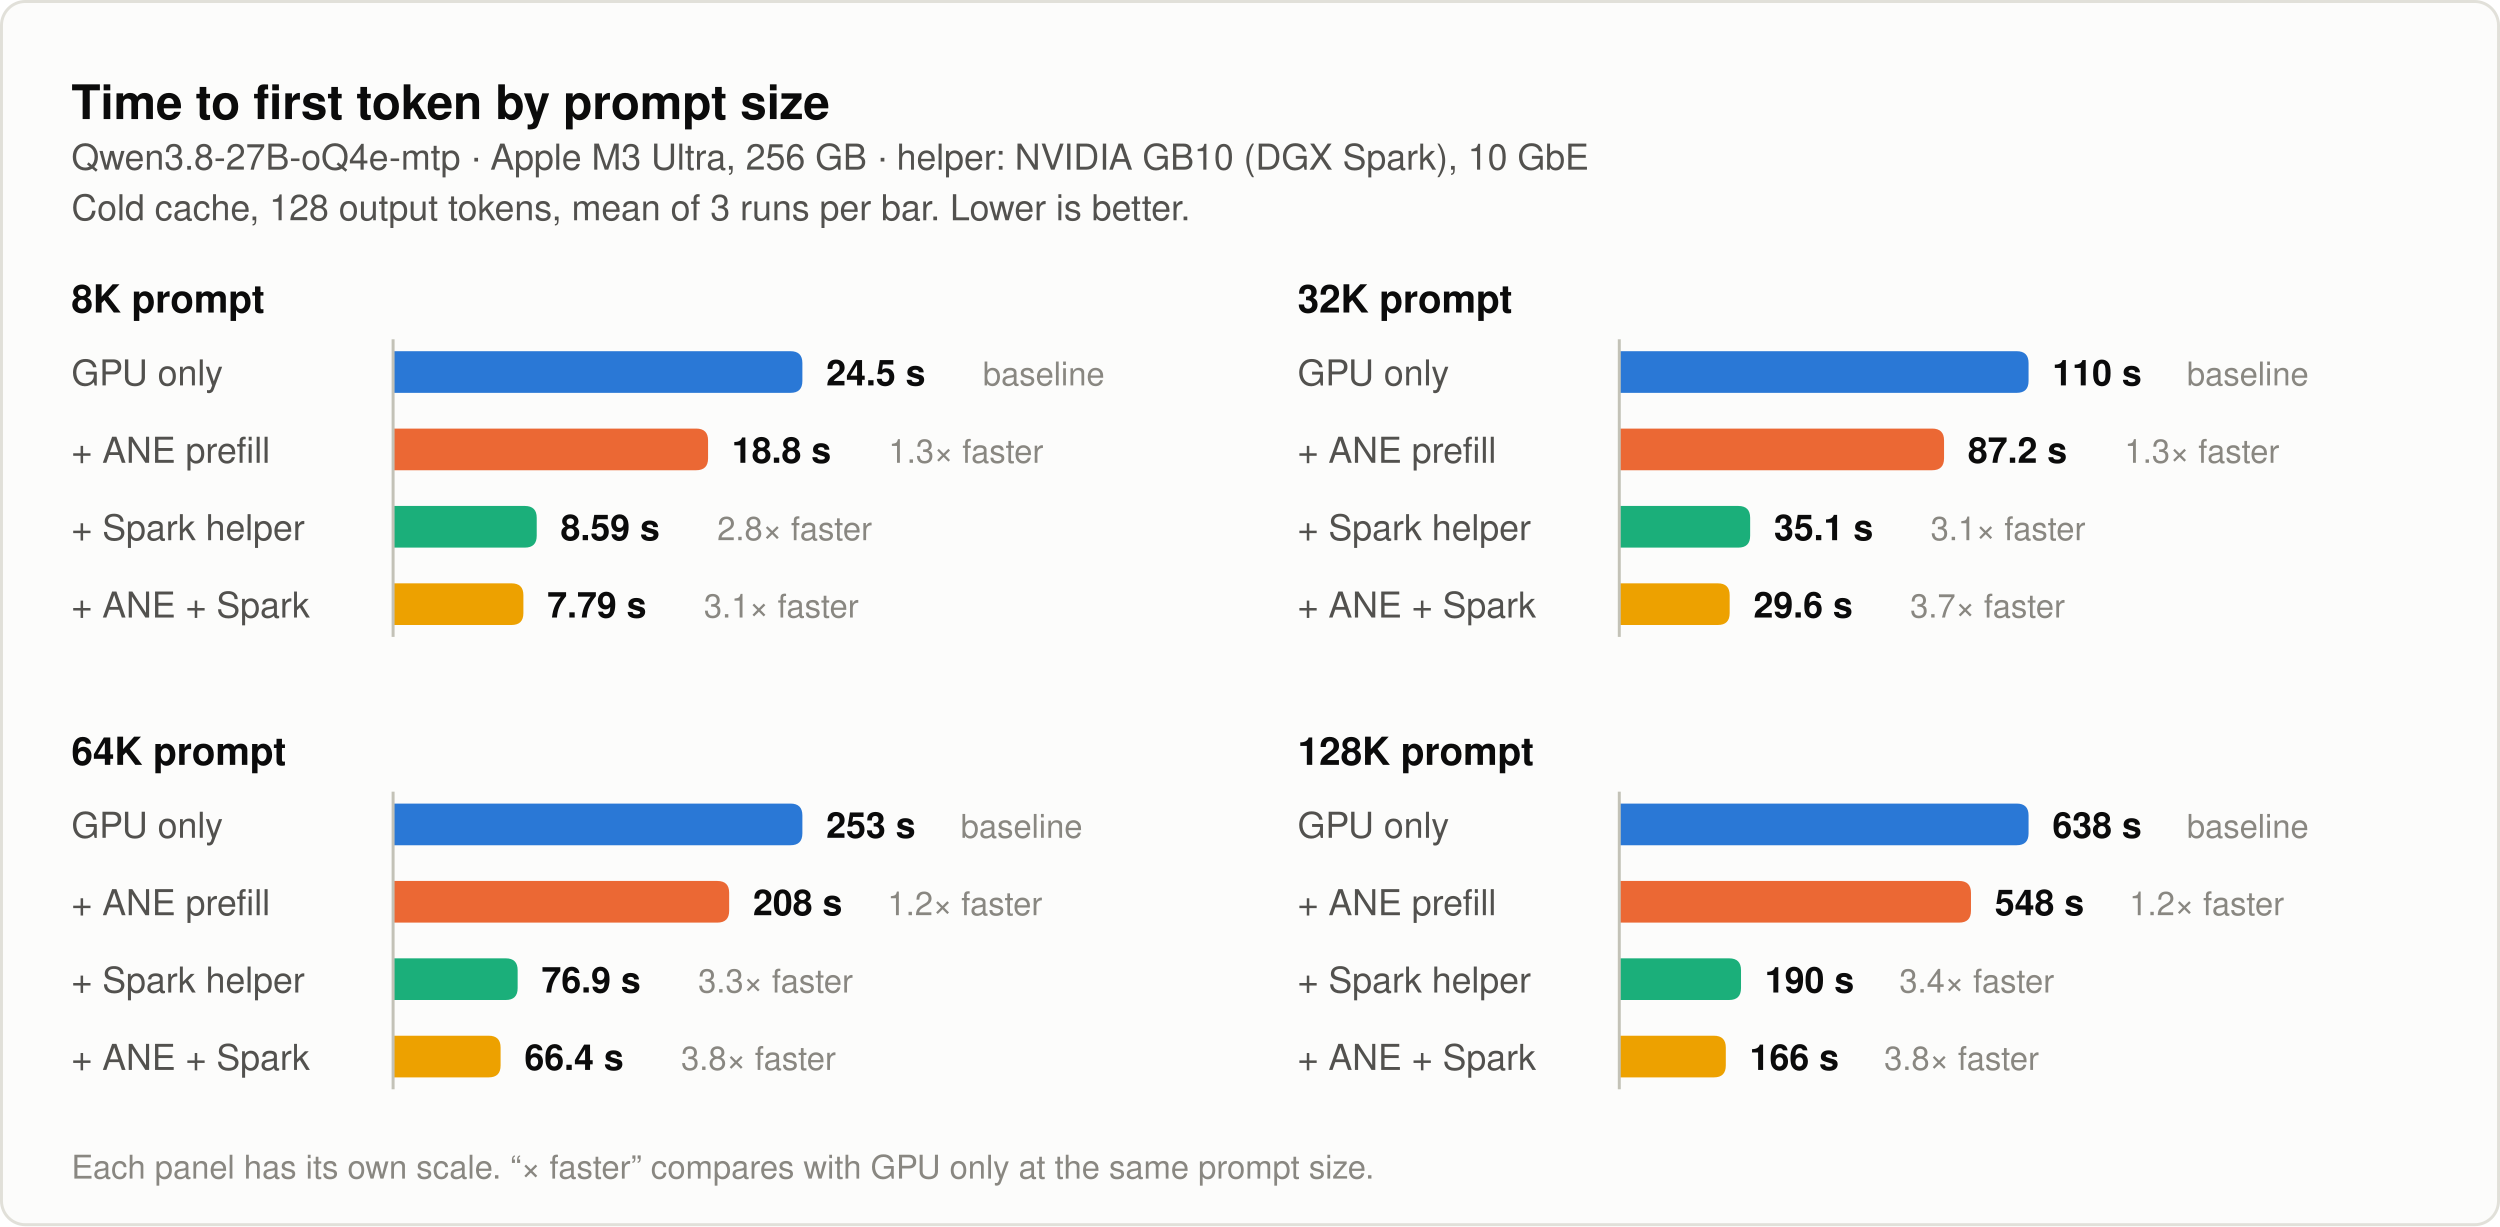
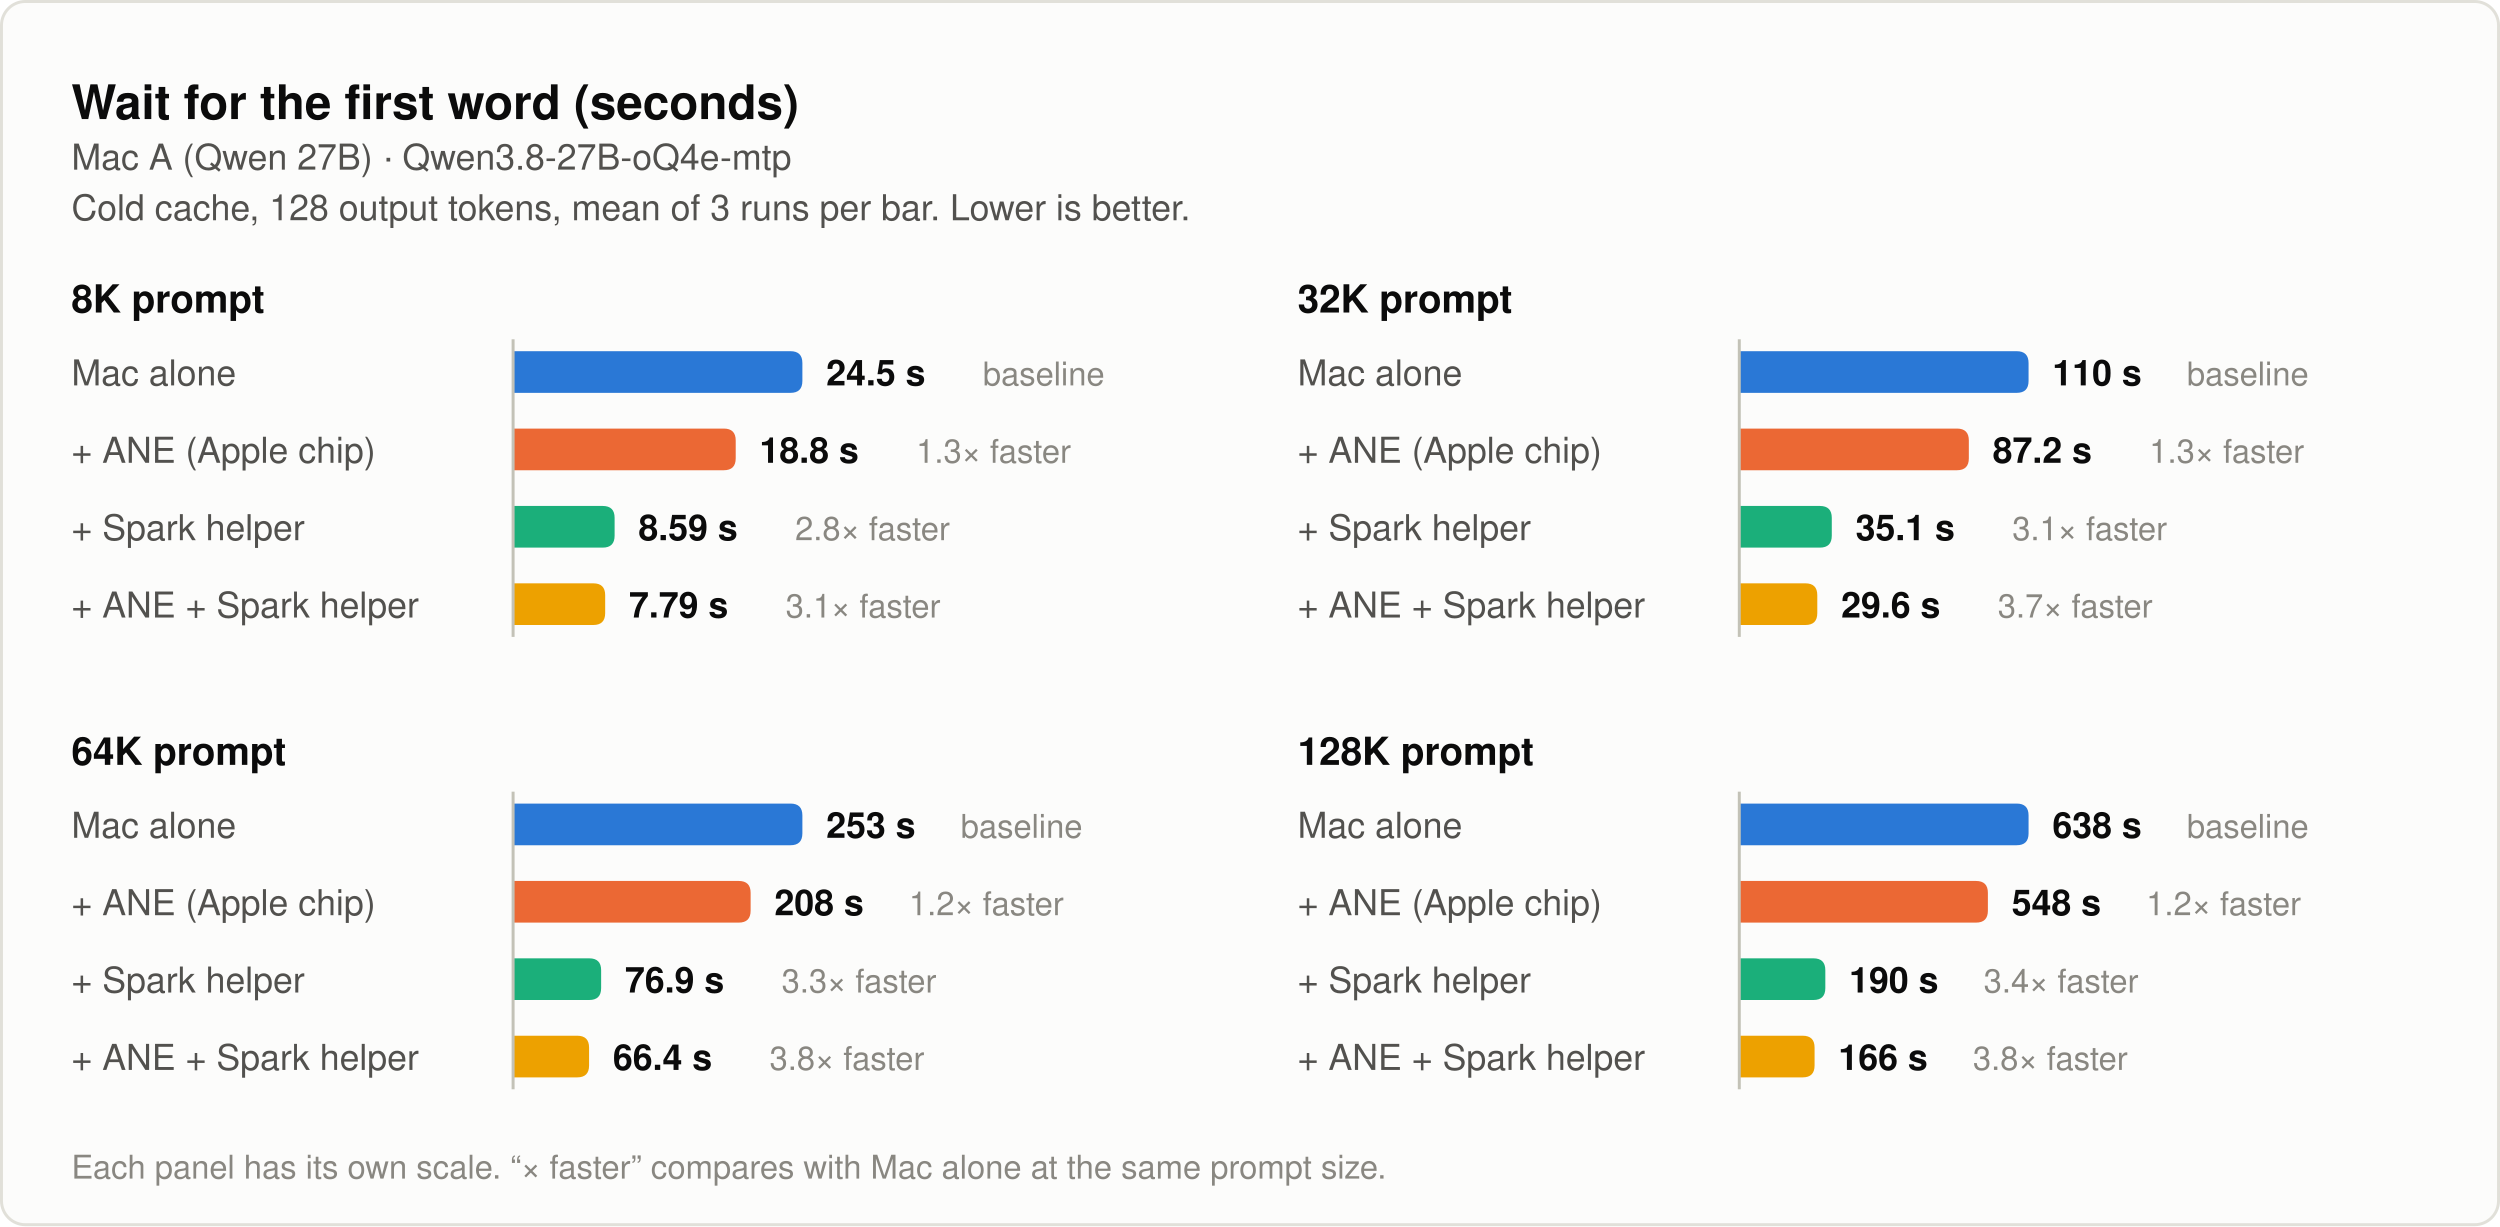
- <svg xmlns="http://www.w3.org/2000/svg" width="840" height="412" viewBox="0 0 840 412" role="img" aria-label="Time to first token by prompt size Qwen3.8-27B-oQ4e-mtp · Apple M3 Ultra, 256 GB · helper: NVIDIA GB10 (DGX Spark), 10 GbE Cold cache, 128 output tokens, mean of 3 runs per bar. Lower is better." font-family="system-ui, -apple-system, 'Segoe UI', Helvetica, Arial, sans-serif">
+ <svg xmlns="http://www.w3.org/2000/svg" width="840" height="412" viewBox="0 0 840 412" role="img" aria-label="Wait for the first word (seconds) Mac A (Qwen 27B) · Qwen3.8-27B-oQ4e-mtp Cold cache, 128 output tokens, mean of 3 runs per bar. Lower is better." font-family="system-ui, -apple-system, 'Segoe UI', Helvetica, Arial, sans-serif">
  <rect x="0.5" y="0.5" width="839" height="411" fill="#fcfcfb" rx="8" stroke="#e1e0d9" stroke-width="1" />
-   <text x="24" y="40" font-size="16" fill="#0b0b0b" font-weight="600">Time to first token by prompt size</text>
-   <text x="24" y="57" font-size="12" fill="#52514e">Qwen3.8-27B-oQ4e-mtp · Apple M3 Ultra, 256 GB · helper: NVIDIA GB10 (DGX Spark), 10 GbE</text>
+   <text x="24" y="40" font-size="16" fill="#0b0b0b" font-weight="600">Wait for the first word (seconds)</text>
+   <text x="24" y="57" font-size="12" fill="#52514e">Mac A (Qwen 27B) · Qwen3.8-27B-oQ4e-mtp</text>
  <text x="24" y="74" font-size="12" fill="#52514e">Cold cache, 128 output tokens, mean of 3 runs per bar. Lower is better.</text>
  <text x="24" y="105" font-size="13" fill="#0b0b0b" font-weight="600">8K prompt</text>
-   <text x="24" y="129.5" font-size="12" fill="#52514e">GPU only</text>
-   <path d="M132.08,118 H265.6 Q269.6,118 269.6,122 V128 Q269.6,132 265.6,132 H132.08 Z" fill="#2a78d6" />
+   <text x="24" y="129.5" font-size="12" fill="#52514e">Mac alone</text>
+   <path d="M172.4,118 H265.6 Q269.6,118 269.6,122 V128 Q269.6,132 265.6,132 H172.4 Z" fill="#2a78d6" />
  <text x="277.6" y="129.5" font-size="12" fill="#0b0b0b" font-weight="600">24.5 s</text>
  <text x="330.24" y="129.5" font-size="11" fill="#898781">baseline</text>
-   <text x="24" y="155.5" font-size="12" fill="#52514e">+ ANE prefill</text>
-   <path d="M132.08,144 H233.91 Q237.91,144 237.91,148 V154 Q237.91,158 233.91,158 H132.08 Z" fill="#eb6834" />
-   <text x="245.91" y="155.5" font-size="12" fill="#0b0b0b" font-weight="600">18.8 s</text>
-   <text x="298.55" y="155.5" font-size="11" fill="#898781">1.3× faster</text>
+   <text x="24" y="155.5" font-size="12" fill="#52514e">+ ANE (Apple chip)</text>
+   <path d="M172.4,144 H243.2 Q247.2,144 247.2,148 V154 Q247.2,158 243.2,158 H172.4 Z" fill="#eb6834" />
+   <text x="255.2" y="155.5" font-size="12" fill="#0b0b0b" font-weight="600">18.8 s</text>
+   <text x="307.84" y="155.5" font-size="11" fill="#898781">1.3× faster</text>
  <text x="24" y="181.5" font-size="12" fill="#52514e">+ Spark helper</text>
-   <path d="M132.08,170 H176.34 Q180.34,170 180.34,174 V180 Q180.34,184 176.34,184 H132.08 Z" fill="#1baf7a" />
-   <text x="188.34" y="181.5" font-size="12" fill="#0b0b0b" font-weight="600">8.59 s</text>
-   <text x="240.98" y="181.5" font-size="11" fill="#898781">2.8× faster</text>
-   <text x="24" y="207.5" font-size="12" fill="#52514e">+ ANE + Spark</text>
-   <path d="M132.08,196 H171.86 Q175.86,196 175.86,200 V206 Q175.86,210 171.86,210 H132.08 Z" fill="#eda100" />
-   <text x="183.86" y="207.5" font-size="12" fill="#0b0b0b" font-weight="600">7.79 s</text>
-   <text x="236.5" y="207.5" font-size="11" fill="#898781">3.1× faster</text>
-   <line x1="132.08" y1="114" x2="132.08" y2="214" stroke="#c3c2b7" stroke-width="1" />
+   <path d="M172.4,170 H202.51 Q206.51,170 206.51,174 V180 Q206.51,184 202.51,184 H172.4 Z" fill="#1baf7a" />
+   <text x="214.51" y="181.5" font-size="12" fill="#0b0b0b" font-weight="600">8.59 s</text>
+   <text x="267.15" y="181.5" font-size="11" fill="#898781">2.8× faster</text>
+   <text x="24" y="207.5" font-size="12" fill="#52514e">+ ANE + Spark helper</text>
+   <path d="M172.4,196 H199.34 Q203.34,196 203.34,200 V206 Q203.34,210 199.34,210 H172.4 Z" fill="#eda100" />
+   <text x="211.34" y="207.5" font-size="12" fill="#0b0b0b" font-weight="600">7.79 s</text>
+   <text x="263.98" y="207.5" font-size="11" fill="#898781">3.1× faster</text>
+   <line x1="172.4" y1="114" x2="172.4" y2="214" stroke="#c3c2b7" stroke-width="1" />
  <text x="436" y="105" font-size="13" fill="#0b0b0b" font-weight="600">32K prompt</text>
-   <text x="436" y="129.5" font-size="12" fill="#52514e">GPU only</text>
-   <path d="M544.08,118 H677.6 Q681.6,118 681.6,122 V128 Q681.6,132 677.6,132 H544.08 Z" fill="#2a78d6" />
+   <text x="436" y="129.5" font-size="12" fill="#52514e">Mac alone</text>
+   <path d="M584.4,118 H677.6 Q681.6,118 681.6,122 V128 Q681.6,132 677.6,132 H584.4 Z" fill="#2a78d6" />
  <text x="689.6" y="129.5" font-size="12" fill="#0b0b0b" font-weight="600">110 s</text>
  <text x="734.8" y="129.5" font-size="11" fill="#898781">baseline</text>
-   <text x="436" y="155.5" font-size="12" fill="#52514e">+ ANE prefill</text>
-   <path d="M544.08,144 H649.2 Q653.2,144 653.2,148 V154 Q653.2,158 649.2,158 H544.08 Z" fill="#eb6834" />
-   <text x="661.2" y="155.5" font-size="12" fill="#0b0b0b" font-weight="600">87.2 s</text>
-   <text x="713.84" y="155.5" font-size="11" fill="#898781">1.3× faster</text>
+   <text x="436" y="155.5" font-size="12" fill="#52514e">+ ANE (Apple chip)</text>
+   <path d="M584.4,144 H657.53 Q661.53,144 661.53,148 V154 Q661.53,158 657.53,158 H584.4 Z" fill="#eb6834" />
+   <text x="669.53" y="155.5" font-size="12" fill="#0b0b0b" font-weight="600">87.2 s</text>
+   <text x="722.17" y="155.5" font-size="11" fill="#898781">1.3× faster</text>
  <text x="436" y="181.5" font-size="12" fill="#52514e">+ Spark helper</text>
-   <path d="M544.08,170 H584.05 Q588.05,170 588.05,174 V180 Q588.05,184 584.05,184 H544.08 Z" fill="#1baf7a" />
-   <text x="596.05" y="181.5" font-size="12" fill="#0b0b0b" font-weight="600">35.1 s</text>
-   <text x="648.69" y="181.5" font-size="11" fill="#898781">3.1× faster</text>
-   <text x="436" y="207.5" font-size="12" fill="#52514e">+ ANE + Spark</text>
-   <path d="M544.08,196 H577.17 Q581.17,196 581.17,200 V206 Q581.17,210 577.17,210 H544.08 Z" fill="#eda100" />
-   <text x="589.17" y="207.5" font-size="12" fill="#0b0b0b" font-weight="600">29.6 s</text>
-   <text x="641.81" y="207.5" font-size="11" fill="#898781">3.7× faster</text>
-   <line x1="544.08" y1="114" x2="544.08" y2="214" stroke="#c3c2b7" stroke-width="1" />
+   <path d="M584.4,170 H611.48 Q615.48,170 615.48,174 V180 Q615.48,184 611.48,184 H584.4 Z" fill="#1baf7a" />
+   <text x="623.48" y="181.5" font-size="12" fill="#0b0b0b" font-weight="600">35.1 s</text>
+   <text x="676.12" y="181.5" font-size="11" fill="#898781">3.1× faster</text>
+   <text x="436" y="207.5" font-size="12" fill="#52514e">+ ANE + Spark helper</text>
+   <path d="M584.4,196 H606.61 Q610.61,196 610.61,200 V206 Q610.61,210 606.61,210 H584.4 Z" fill="#eda100" />
+   <text x="618.61" y="207.5" font-size="12" fill="#0b0b0b" font-weight="600">29.6 s</text>
+   <text x="671.25" y="207.5" font-size="11" fill="#898781">3.7× faster</text>
+   <line x1="584.4" y1="114" x2="584.4" y2="214" stroke="#c3c2b7" stroke-width="1" />
  <text x="24" y="257" font-size="13" fill="#0b0b0b" font-weight="600">64K prompt</text>
-   <text x="24" y="281.5" font-size="12" fill="#52514e">GPU only</text>
-   <path d="M132.08,270 H265.6 Q269.6,270 269.6,274 V280 Q269.6,284 265.6,284 H132.08 Z" fill="#2a78d6" />
+   <text x="24" y="281.5" font-size="12" fill="#52514e">Mac alone</text>
+   <path d="M172.4,270 H265.6 Q269.6,270 269.6,274 V280 Q269.6,284 265.6,284 H172.4 Z" fill="#2a78d6" />
  <text x="277.6" y="281.5" font-size="12" fill="#0b0b0b" font-weight="600">253 s</text>
  <text x="322.8" y="281.5" font-size="11" fill="#898781">baseline</text>
-   <text x="24" y="307.5" font-size="12" fill="#52514e">+ ANE prefill</text>
-   <path d="M132.08,296 H241 Q245,296 245,300 V306 Q245,310 241,310 H132.08 Z" fill="#eb6834" />
-   <text x="253" y="307.5" font-size="12" fill="#0b0b0b" font-weight="600">208 s</text>
-   <text x="298.2" y="307.5" font-size="11" fill="#898781">1.2× faster</text>
+   <text x="24" y="307.5" font-size="12" fill="#52514e">+ ANE (Apple chip)</text>
+   <path d="M172.4,296 H248.21 Q252.21,296 252.21,300 V306 Q252.21,310 248.21,310 H172.4 Z" fill="#eb6834" />
+   <text x="260.21" y="307.5" font-size="12" fill="#0b0b0b" font-weight="600">208 s</text>
+   <text x="305.41" y="307.5" font-size="11" fill="#898781">1.2× faster</text>
  <text x="24" y="333.5" font-size="12" fill="#52514e">+ Spark helper</text>
-   <path d="M132.08,322 H169.93 Q173.93,322 173.93,326 V332 Q173.93,336 169.93,336 H132.08 Z" fill="#1baf7a" />
-   <text x="181.93" y="333.5" font-size="12" fill="#0b0b0b" font-weight="600">76.9 s</text>
-   <text x="234.57" y="333.5" font-size="11" fill="#898781">3.3× faster</text>
-   <text x="24" y="359.5" font-size="12" fill="#52514e">+ ANE + Spark</text>
-   <path d="M132.08,348 H164.2 Q168.2,348 168.2,352 V358 Q168.2,362 164.2,362 H132.08 Z" fill="#eda100" />
-   <text x="176.2" y="359.5" font-size="12" fill="#0b0b0b" font-weight="600">66.4 s</text>
-   <text x="228.84" y="359.5" font-size="11" fill="#898781">3.8× faster</text>
-   <line x1="132.08" y1="266" x2="132.08" y2="366" stroke="#c3c2b7" stroke-width="1" />
+   <path d="M172.4,322 H197.98 Q201.98,322 201.98,326 V332 Q201.98,336 197.98,336 H172.4 Z" fill="#1baf7a" />
+   <text x="209.98" y="333.5" font-size="12" fill="#0b0b0b" font-weight="600">76.9 s</text>
+   <text x="262.62" y="333.5" font-size="11" fill="#898781">3.3× faster</text>
+   <text x="24" y="359.5" font-size="12" fill="#52514e">+ ANE + Spark helper</text>
+   <path d="M172.4,348 H193.93 Q197.93,348 197.93,352 V358 Q197.93,362 193.93,362 H172.4 Z" fill="#eda100" />
+   <text x="205.93" y="359.5" font-size="12" fill="#0b0b0b" font-weight="600">66.4 s</text>
+   <text x="258.57" y="359.5" font-size="11" fill="#898781">3.8× faster</text>
+   <line x1="172.4" y1="266" x2="172.4" y2="366" stroke="#c3c2b7" stroke-width="1" />
  <text x="436" y="257" font-size="13" fill="#0b0b0b" font-weight="600">128K prompt</text>
-   <text x="436" y="281.5" font-size="12" fill="#52514e">GPU only</text>
-   <path d="M544.08,270 H677.6 Q681.6,270 681.6,274 V280 Q681.6,284 677.6,284 H544.08 Z" fill="#2a78d6" />
+   <text x="436" y="281.5" font-size="12" fill="#52514e">Mac alone</text>
+   <path d="M584.4,270 H677.6 Q681.6,270 681.6,274 V280 Q681.6,284 677.6,284 H584.4 Z" fill="#2a78d6" />
  <text x="689.6" y="281.5" font-size="12" fill="#0b0b0b" font-weight="600">638 s</text>
  <text x="734.8" y="281.5" font-size="11" fill="#898781">baseline</text>
-   <text x="436" y="307.5" font-size="12" fill="#52514e">+ ANE prefill</text>
-   <path d="M544.08,296 H658.25 Q662.25,296 662.25,300 V306 Q662.25,310 658.25,310 H544.08 Z" fill="#eb6834" />
-   <text x="670.25" y="307.5" font-size="12" fill="#0b0b0b" font-weight="600">548 s</text>
-   <text x="715.45" y="307.5" font-size="11" fill="#898781">1.2× faster</text>
+   <text x="436" y="307.5" font-size="12" fill="#52514e">+ ANE (Apple chip)</text>
+   <path d="M584.4,296 H663.93 Q667.93,296 667.93,300 V306 Q667.93,310 663.93,310 H584.4 Z" fill="#eb6834" />
+   <text x="675.93" y="307.5" font-size="12" fill="#0b0b0b" font-weight="600">548 s</text>
+   <text x="721.13" y="307.5" font-size="11" fill="#898781">1.2× faster</text>
  <text x="436" y="333.5" font-size="12" fill="#52514e">+ Spark helper</text>
-   <path d="M544.08,322 H580.98 Q584.98,322 584.98,326 V332 Q584.98,336 580.98,336 H544.08 Z" fill="#1baf7a" />
-   <text x="592.98" y="333.5" font-size="12" fill="#0b0b0b" font-weight="600">190 s</text>
-   <text x="638.18" y="333.5" font-size="11" fill="#898781">3.4× faster</text>
-   <text x="436" y="359.5" font-size="12" fill="#52514e">+ ANE + Spark</text>
-   <path d="M544.08,348 H575.87 Q579.87,348 579.87,352 V358 Q579.87,362 575.87,362 H544.08 Z" fill="#eda100" />
-   <text x="587.87" y="359.5" font-size="12" fill="#0b0b0b" font-weight="600">166 s</text>
-   <text x="633.07" y="359.5" font-size="11" fill="#898781">3.8× faster</text>
-   <line x1="544.08" y1="266" x2="544.08" y2="366" stroke="#c3c2b7" stroke-width="1" />
-   <text x="24" y="396" font-size="11" fill="#898781">Each panel has its own scale. “× faster” compares with GPU only at the same prompt size.</text>
+   <path d="M584.4,322 H609.31 Q613.31,322 613.31,326 V332 Q613.31,336 609.31,336 H584.4 Z" fill="#1baf7a" />
+   <text x="621.31" y="333.5" font-size="12" fill="#0b0b0b" font-weight="600">190 s</text>
+   <text x="666.51" y="333.5" font-size="11" fill="#898781">3.4× faster</text>
+   <text x="436" y="359.5" font-size="12" fill="#52514e">+ ANE + Spark helper</text>
+   <path d="M584.4,348 H605.7 Q609.7,348 609.7,352 V358 Q609.7,362 605.7,362 H584.4 Z" fill="#eda100" />
+   <text x="617.7" y="359.5" font-size="12" fill="#0b0b0b" font-weight="600">166 s</text>
+   <text x="662.9" y="359.5" font-size="11" fill="#898781">3.8× faster</text>
+   <line x1="584.4" y1="266" x2="584.4" y2="366" stroke="#c3c2b7" stroke-width="1" />
+   <text x="24" y="396" font-size="11" fill="#898781">Each panel has its own scale. “× faster” compares with Mac alone at the same prompt size.</text>
</svg>
